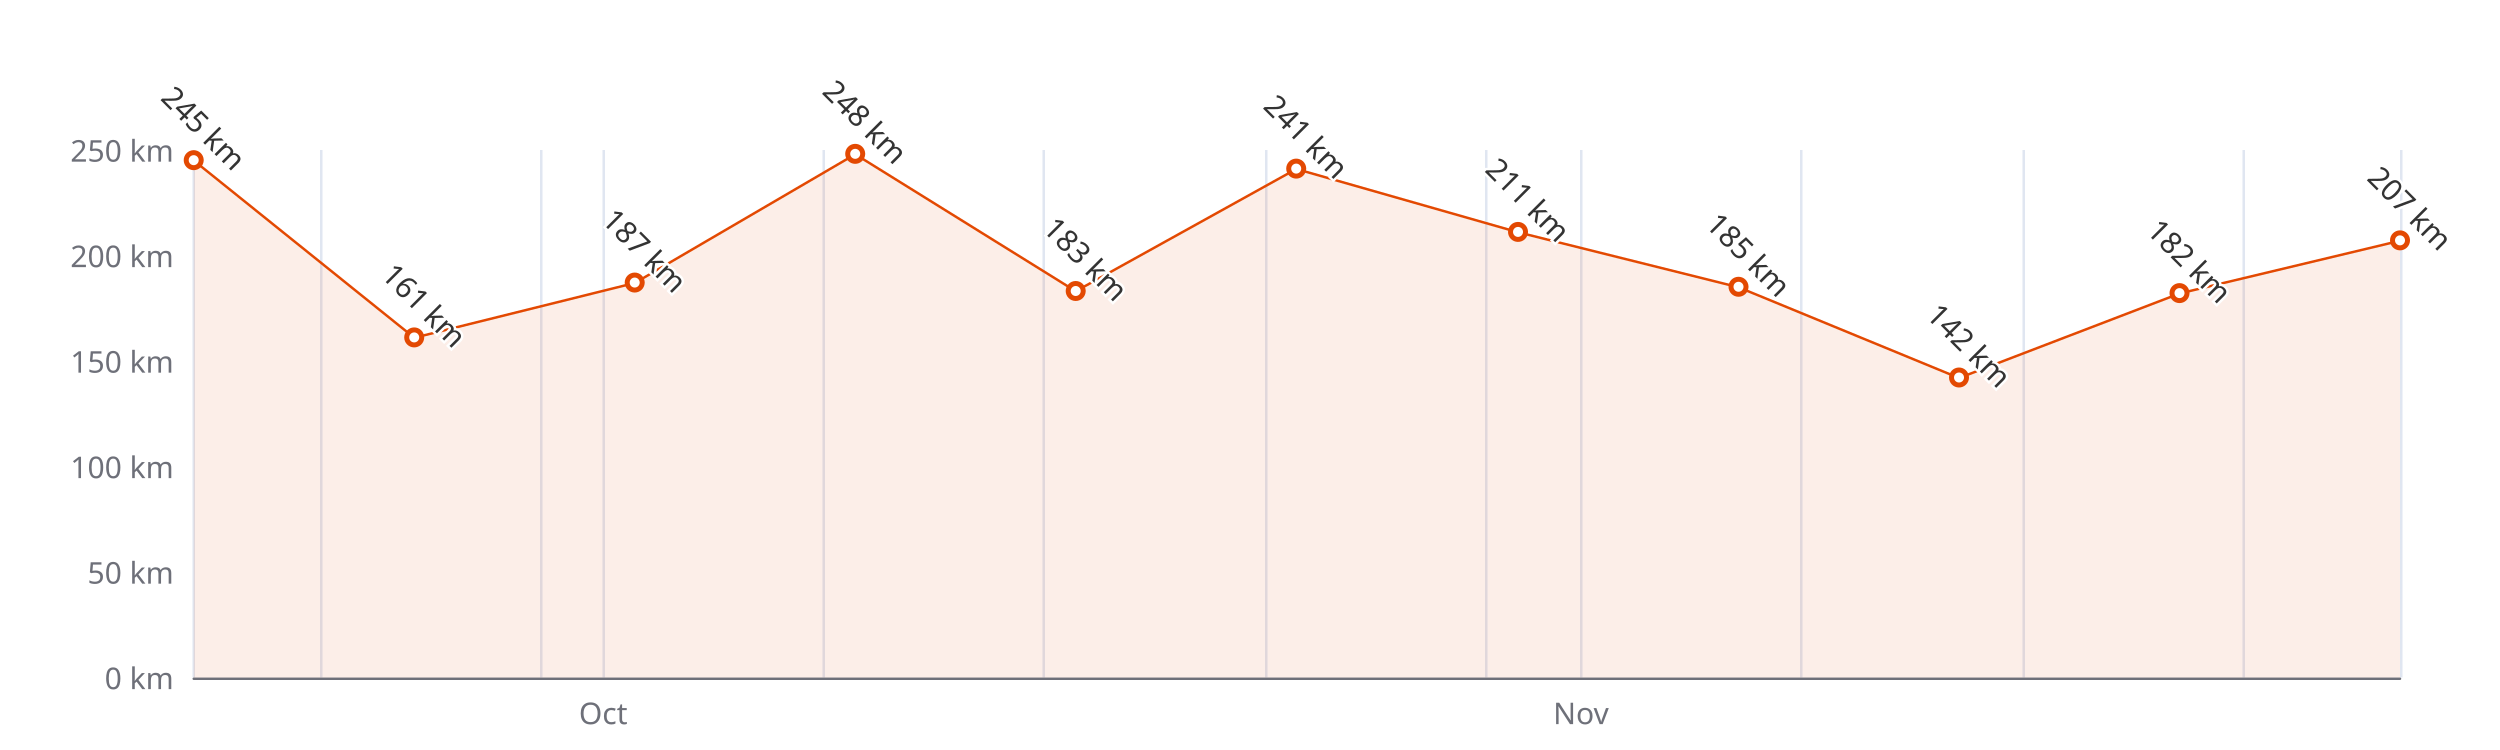
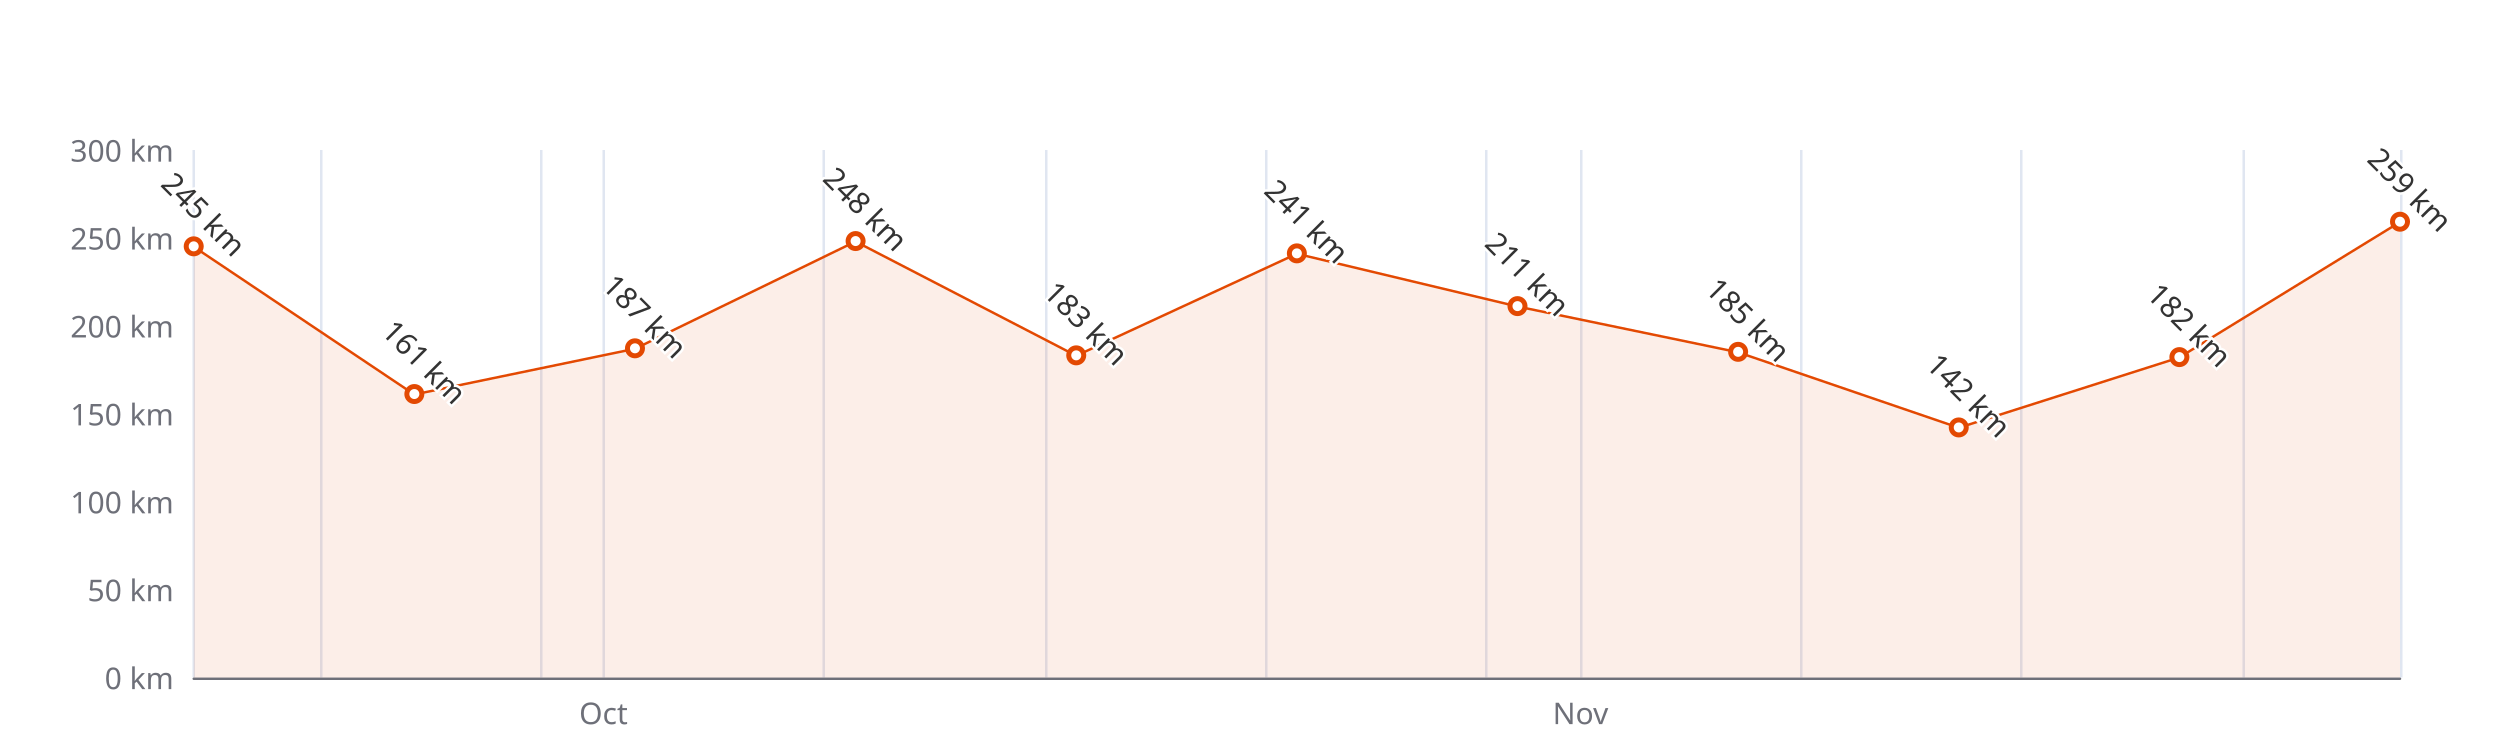
<svg xmlns="http://www.w3.org/2000/svg" width="1000" height="300" version="1.1" baseProfile="full" viewBox="0 0 1000 300">
  <rect width="1000" height="300" x="0" y="0" id="0" fill="#ffffff" />
  <path d="M77.5 60L77.5 271" fill="none" stroke="#E0E6F1" />
  <path d="M128.5 60L128.5 271" fill="none" stroke="#E0E6F1" />
  <path d="M216.5 60L216.5 271" fill="none" stroke="#E0E6F1" />
  <path d="M241.5 60L241.5 271" fill="none" stroke="#E0E6F1" />
  <path d="M329.5 60L329.5 271" fill="none" stroke="#E0E6F1" />
-   <path d="M417.5 60L417.5 271" fill="none" stroke="#E0E6F1" />
+   <path d="M418.5 60L418.5 271" fill="none" stroke="#E0E6F1" />
  <path d="M506.5 60L506.5 271" fill="none" stroke="#E0E6F1" />
  <path d="M594.5 60L594.5 271" fill="none" stroke="#E0E6F1" />
  <path d="M632.5 60L632.5 271" fill="none" stroke="#E0E6F1" />
  <path d="M720.5 60L720.5 271" fill="none" stroke="#E0E6F1" />
-   <path d="M809.5 60L809.5 271" fill="none" stroke="#E0E6F1" />
+   <path d="M808.5 60L808.5 271" fill="none" stroke="#E0E6F1" />
  <path d="M897.5 60L897.5 271" fill="none" stroke="#E0E6F1" />
  <path d="M960.5 60L960.5 271" fill="none" stroke="#E0E6F1" />
  <path d="M77.5 271.5L960 271.5" fill="none" stroke="#6E7079" stroke-linecap="round" />
  <text dominant-baseline="central" text-anchor="end" style="font-size:12px;font-family:sans-serif;" xml:space="preserve" transform="translate(69.48 271)" fill="#6E7079">0 km</text>
-   <text dominant-baseline="central" text-anchor="end" style="font-size:12px;font-family:sans-serif;" xml:space="preserve" transform="translate(69.48 228.8)" fill="#6E7079">50 km</text>
-   <text dominant-baseline="central" text-anchor="end" style="font-size:12px;font-family:sans-serif;" xml:space="preserve" transform="translate(69.48 186.6)" fill="#6E7079">100 km</text>
-   <text dominant-baseline="central" text-anchor="end" style="font-size:12px;font-family:sans-serif;" xml:space="preserve" transform="translate(69.48 144.4)" fill="#6E7079">150 km</text>
-   <text dominant-baseline="central" text-anchor="end" style="font-size:12px;font-family:sans-serif;" xml:space="preserve" transform="translate(69.48 102.2)" fill="#6E7079">200 km</text>
-   <text dominant-baseline="central" text-anchor="end" style="font-size:12px;font-family:sans-serif;" xml:space="preserve" transform="translate(69.48 60)" fill="#6E7079">250 km</text>
-   <text dominant-baseline="central" text-anchor="middle" style="font: normal normal 12px sans-serif" y="6" transform="translate(241.2791 279)" fill="#6E7079">Oct</text>
-   <text dominant-baseline="central" text-anchor="middle" style="font: normal normal 12px sans-serif" y="6" transform="translate(632.4019 279)" fill="#6E7079">Nov</text>
+   <text dominant-baseline="central" text-anchor="end" style="font-size:12px;font-family:sans-serif;" xml:space="preserve" transform="translate(69.48 235.8333)" fill="#6E7079">50 km</text>
+   <text dominant-baseline="central" text-anchor="end" style="font-size:12px;font-family:sans-serif;" xml:space="preserve" transform="translate(69.48 200.6667)" fill="#6E7079">100 km</text>
+   <text dominant-baseline="central" text-anchor="end" style="font-size:12px;font-family:sans-serif;" xml:space="preserve" transform="translate(69.48 165.5)" fill="#6E7079">150 km</text>
+   <text dominant-baseline="central" text-anchor="end" style="font-size:12px;font-family:sans-serif;" xml:space="preserve" transform="translate(69.48 130.3333)" fill="#6E7079">200 km</text>
+   <text dominant-baseline="central" text-anchor="end" style="font-size:12px;font-family:sans-serif;" xml:space="preserve" transform="translate(69.48 95.1667)" fill="#6E7079">250 km</text>
+   <text dominant-baseline="central" text-anchor="end" style="font-size:12px;font-family:sans-serif;" xml:space="preserve" transform="translate(69.48 60)" fill="#6E7079">300 km</text>
+   <text dominant-baseline="central" text-anchor="middle" style="font: normal normal 12px sans-serif" y="6" transform="translate(241.3766 279)" fill="#6E7079">Oct</text>
+   <text dominant-baseline="central" text-anchor="middle" style="font: normal normal 12px sans-serif" y="6" transform="translate(632.2069 279)" fill="#6E7079">Nov</text>
  <g clip-path="url(#zr4-c0)">
-     <path d="M77.5 64.2L165.7 135.1L253.9 113.2L342.1 61.7L430.3 116.5L518.5 67.6L607.2 92.9L695.4 114.9L783.6 151.2L871.8 117.4L960 96.3L960 271L871.8 271L783.6 271L695.4 271L607.2 271L518.5 271L430.3 271L342.1 271L253.9 271L165.7 271L77.5 271Z" fill="rgb(227,73,2)" fill-opacity="0.09" />
-     <path d="M77.5 64.2L165.7 135.1L253.9 113.2L342.1 61.7L430.3 116.5L518.5 67.6L607.2 92.9L695.4 114.9L783.6 151.2L871.8 117.4L960 96.3" fill="none" stroke="#E34902" stroke-linejoin="bevel" />
+     <path d="M77.5 98.7L165.7 157.8L254 139.5L342.2 96.6L430.5 142.3L518.7 101.5L607 122.6L695.2 140.9L783.5 171.1L871.7 143L960 88.8L960 271L871.7 271L783.5 271L695.2 271L607 271L518.7 271L430.5 271L342.2 271L254 271L165.7 271L77.5 271Z" fill="rgb(227,73,2)" fill-opacity="0.09" />
+     <path d="M77.5 98.7L165.7 157.8L254 139.5L342.2 96.6L430.5 142.3L518.7 101.5L607 122.6L695.2 140.9L783.5 171.1L871.7 143L960 88.8" fill="none" stroke="#E34902" stroke-linejoin="bevel" />
  </g>
-   <path d="M1 0A1 1 0 1 1 1 -0.1A1 1 0 0 1 1 0" transform="matrix(3,0,0,3,77.48,64.22)" fill="#fff" stroke="#E34902" stroke-width="0.667" />
-   <path d="M1 0A1 1 0 1 1 1 -0.1A1 1 0 0 1 1 0" transform="matrix(3,0,0,3,165.6795,135.116)" fill="#fff" stroke="#E34902" stroke-width="0.667" />
-   <path d="M1 0A1 1 0 1 1 1 -0.1A1 1 0 0 1 1 0" transform="matrix(3,0,0,3,253.879,113.172)" fill="#fff" stroke="#E34902" stroke-width="0.667" />
-   <path d="M1 0A1 1 0 1 1 1 -0.1A1 1 0 0 1 1 0" transform="matrix(3,0,0,3,342.0785,61.688)" fill="#fff" stroke="#E34902" stroke-width="0.667" />
-   <path d="M1 0A1 1 0 1 1 1 -0.1A1 1 0 0 1 1 0" transform="matrix(3,0,0,3,430.278,116.548)" fill="#fff" stroke="#E34902" stroke-width="0.667" />
-   <path d="M1 0A1 1 0 1 1 1 -0.1A1 1 0 0 1 1 0" transform="matrix(3,0,0,3,518.4775,67.596)" fill="#fff" stroke="#E34902" stroke-width="0.667" />
-   <path d="M1 0A1 1 0 1 1 1 -0.1A1 1 0 0 1 1 0" transform="matrix(3,0,0,3,607.202,92.916)" fill="#fff" stroke="#E34902" stroke-width="0.667" />
-   <path d="M1 0A1 1 0 1 1 1 -0.1A1 1 0 0 1 1 0" transform="matrix(3,0,0,3,695.4015,114.86)" fill="#fff" stroke="#E34902" stroke-width="0.667" />
-   <path d="M1 0A1 1 0 1 1 1 -0.1A1 1 0 0 1 1 0" transform="matrix(3,0,0,3,783.601,151.152)" fill="#fff" stroke="#E34902" stroke-width="0.667" />
-   <path d="M1 0A1 1 0 1 1 1 -0.1A1 1 0 0 1 1 0" transform="matrix(3,0,0,3,871.8005,117.392)" fill="#fff" stroke="#E34902" stroke-width="0.667" />
-   <path d="M1 0A1 1 0 1 1 1 -0.1A1 1 0 0 1 1 0" transform="matrix(3,0,0,3,960,96.292)" fill="#fff" stroke="#E34902" stroke-width="0.667" />
-   <text dominant-baseline="central" text-anchor="middle" style="font-size:12px;font-family:sans-serif;" xml:space="preserve" y="-6" transform="matrix(0.707,0.707,-0.707,0.707,77.48,55.22)" fill="#333" stroke="rgb(255,255,255)" stroke-width="2" paint-order="stroke" stroke-miterlimit="2">245 km</text>
-   <text dominant-baseline="central" text-anchor="middle" style="font-size:12px;font-family:sans-serif;" xml:space="preserve" y="-6" transform="matrix(0.707,0.707,-0.707,0.707,165.6795,126.116)" fill="#333" stroke="rgb(255,255,255)" stroke-width="2" paint-order="stroke" stroke-miterlimit="2">161 km</text>
-   <text dominant-baseline="central" text-anchor="middle" style="font-size:12px;font-family:sans-serif;" xml:space="preserve" y="-6" transform="matrix(0.707,0.707,-0.707,0.707,253.879,104.172)" fill="#333" stroke="rgb(255,255,255)" stroke-width="2" paint-order="stroke" stroke-miterlimit="2">187 km</text>
-   <text dominant-baseline="central" text-anchor="middle" style="font-size:12px;font-family:sans-serif;" xml:space="preserve" y="-6" transform="matrix(0.707,0.707,-0.707,0.707,342.0785,52.688)" fill="#333" stroke="rgb(255,255,255)" stroke-width="2" paint-order="stroke" stroke-miterlimit="2">248 km</text>
-   <text dominant-baseline="central" text-anchor="middle" style="font-size:12px;font-family:sans-serif;" xml:space="preserve" y="-6" transform="matrix(0.707,0.707,-0.707,0.707,430.278,107.548)" fill="#333" stroke="rgb(255,255,255)" stroke-width="2" paint-order="stroke" stroke-miterlimit="2">183 km</text>
-   <text dominant-baseline="central" text-anchor="middle" style="font-size:12px;font-family:sans-serif;" xml:space="preserve" y="-6" transform="matrix(0.707,0.707,-0.707,0.707,518.4775,58.596)" fill="#333" stroke="rgb(255,255,255)" stroke-width="2" paint-order="stroke" stroke-miterlimit="2">241 km</text>
-   <text dominant-baseline="central" text-anchor="middle" style="font-size:12px;font-family:sans-serif;" xml:space="preserve" y="-6" transform="matrix(0.707,0.707,-0.707,0.707,607.202,83.916)" fill="#333" stroke="rgb(255,255,255)" stroke-width="2" paint-order="stroke" stroke-miterlimit="2">211 km</text>
-   <text dominant-baseline="central" text-anchor="middle" style="font-size:12px;font-family:sans-serif;" xml:space="preserve" y="-6" transform="matrix(0.707,0.707,-0.707,0.707,695.4015,105.86)" fill="#333" stroke="rgb(255,255,255)" stroke-width="2" paint-order="stroke" stroke-miterlimit="2">185 km</text>
-   <text dominant-baseline="central" text-anchor="middle" style="font-size:12px;font-family:sans-serif;" xml:space="preserve" y="-6" transform="matrix(0.707,0.707,-0.707,0.707,783.601,142.152)" fill="#333" stroke="rgb(255,255,255)" stroke-width="2" paint-order="stroke" stroke-miterlimit="2">142 km</text>
-   <text dominant-baseline="central" text-anchor="middle" style="font-size:12px;font-family:sans-serif;" xml:space="preserve" y="-6" transform="matrix(0.707,0.707,-0.707,0.707,871.8005,108.392)" fill="#333" stroke="rgb(255,255,255)" stroke-width="2" paint-order="stroke" stroke-miterlimit="2">182 km</text>
-   <text dominant-baseline="central" text-anchor="middle" style="font-size:12px;font-family:sans-serif;" xml:space="preserve" y="-6" transform="matrix(0.707,0.707,-0.707,0.707,960,87.292)" fill="#333" stroke="rgb(255,255,255)" stroke-width="2" paint-order="stroke" stroke-miterlimit="2">207 km</text>
+   <path d="M1 0A1 1 0 1 1 1 -0.1A1 1 0 0 1 1 0" transform="matrix(3,0,0,3,77.48,98.6833)" fill="#fff" stroke="#E34902" stroke-width="0.667" />
+   <path d="M1 0A1 1 0 1 1 1 -0.1A1 1 0 0 1 1 0" transform="matrix(3,0,0,3,165.732,157.7633)" fill="#fff" stroke="#E34902" stroke-width="0.667" />
+   <path d="M1 0A1 1 0 1 1 1 -0.1A1 1 0 0 1 1 0" transform="matrix(3,0,0,3,253.984,139.4767)" fill="#fff" stroke="#E34902" stroke-width="0.667" />
+   <path d="M1 0A1 1 0 1 1 1 -0.1A1 1 0 0 1 1 0" transform="matrix(3,0,0,3,342.236,96.5733)" fill="#fff" stroke="#E34902" stroke-width="0.667" />
+   <path d="M1 0A1 1 0 1 1 1 -0.1A1 1 0 0 1 1 0" transform="matrix(3,0,0,3,430.488,142.29)" fill="#fff" stroke="#E34902" stroke-width="0.667" />
+   <path d="M1 0A1 1 0 1 1 1 -0.1A1 1 0 0 1 1 0" transform="matrix(3,0,0,3,518.74,101.4967)" fill="#fff" stroke="#E34902" stroke-width="0.667" />
+   <path d="M1 0A1 1 0 1 1 1 -0.1A1 1 0 0 1 1 0" transform="matrix(3,0,0,3,606.992,122.5967)" fill="#fff" stroke="#E34902" stroke-width="0.667" />
+   <path d="M1 0A1 1 0 1 1 1 -0.1A1 1 0 0 1 1 0" transform="matrix(3,0,0,3,695.244,140.8833)" fill="#fff" stroke="#E34902" stroke-width="0.667" />
+   <path d="M1 0A1 1 0 1 1 1 -0.1A1 1 0 0 1 1 0" transform="matrix(3,0,0,3,783.496,171.1267)" fill="#fff" stroke="#E34902" stroke-width="0.667" />
+   <path d="M1 0A1 1 0 1 1 1 -0.1A1 1 0 0 1 1 0" transform="matrix(3,0,0,3,871.748,142.9933)" fill="#fff" stroke="#E34902" stroke-width="0.667" />
+   <path d="M1 0A1 1 0 1 1 1 -0.1A1 1 0 0 1 1 0" transform="matrix(3,0,0,3,960,88.8367)" fill="#fff" stroke="#E34902" stroke-width="0.667" />
+   <text dominant-baseline="central" text-anchor="middle" style="font-size:12px;font-family:sans-serif;" xml:space="preserve" y="-6" transform="matrix(0.707,0.707,-0.707,0.707,77.48,89.6833)" fill="#333" stroke="rgb(255,255,255)" stroke-width="2" paint-order="stroke" stroke-miterlimit="2">245 km</text>
+   <text dominant-baseline="central" text-anchor="middle" style="font-size:12px;font-family:sans-serif;" xml:space="preserve" y="-6" transform="matrix(0.707,0.707,-0.707,0.707,165.732,148.7633)" fill="#333" stroke="rgb(255,255,255)" stroke-width="2" paint-order="stroke" stroke-miterlimit="2">161 km</text>
+   <text dominant-baseline="central" text-anchor="middle" style="font-size:12px;font-family:sans-serif;" xml:space="preserve" y="-6" transform="matrix(0.707,0.707,-0.707,0.707,253.984,130.4767)" fill="#333" stroke="rgb(255,255,255)" stroke-width="2" paint-order="stroke" stroke-miterlimit="2">187 km</text>
+   <text dominant-baseline="central" text-anchor="middle" style="font-size:12px;font-family:sans-serif;" xml:space="preserve" y="-6" transform="matrix(0.707,0.707,-0.707,0.707,342.236,87.5733)" fill="#333" stroke="rgb(255,255,255)" stroke-width="2" paint-order="stroke" stroke-miterlimit="2">248 km</text>
+   <text dominant-baseline="central" text-anchor="middle" style="font-size:12px;font-family:sans-serif;" xml:space="preserve" y="-6" transform="matrix(0.707,0.707,-0.707,0.707,430.488,133.29)" fill="#333" stroke="rgb(255,255,255)" stroke-width="2" paint-order="stroke" stroke-miterlimit="2">183 km</text>
+   <text dominant-baseline="central" text-anchor="middle" style="font-size:12px;font-family:sans-serif;" xml:space="preserve" y="-6" transform="matrix(0.707,0.707,-0.707,0.707,518.74,92.4967)" fill="#333" stroke="rgb(255,255,255)" stroke-width="2" paint-order="stroke" stroke-miterlimit="2">241 km</text>
+   <text dominant-baseline="central" text-anchor="middle" style="font-size:12px;font-family:sans-serif;" xml:space="preserve" y="-6" transform="matrix(0.707,0.707,-0.707,0.707,606.992,113.5967)" fill="#333" stroke="rgb(255,255,255)" stroke-width="2" paint-order="stroke" stroke-miterlimit="2">211 km</text>
+   <text dominant-baseline="central" text-anchor="middle" style="font-size:12px;font-family:sans-serif;" xml:space="preserve" y="-6" transform="matrix(0.707,0.707,-0.707,0.707,695.244,131.8833)" fill="#333" stroke="rgb(255,255,255)" stroke-width="2" paint-order="stroke" stroke-miterlimit="2">185 km</text>
+   <text dominant-baseline="central" text-anchor="middle" style="font-size:12px;font-family:sans-serif;" xml:space="preserve" y="-6" transform="matrix(0.707,0.707,-0.707,0.707,783.496,162.1267)" fill="#333" stroke="rgb(255,255,255)" stroke-width="2" paint-order="stroke" stroke-miterlimit="2">142 km</text>
+   <text dominant-baseline="central" text-anchor="middle" style="font-size:12px;font-family:sans-serif;" xml:space="preserve" y="-6" transform="matrix(0.707,0.707,-0.707,0.707,871.748,133.9933)" fill="#333" stroke="rgb(255,255,255)" stroke-width="2" paint-order="stroke" stroke-miterlimit="2">182 km</text>
+   <text dominant-baseline="central" text-anchor="middle" style="font-size:12px;font-family:sans-serif;" xml:space="preserve" y="-6" transform="matrix(0.707,0.707,-0.707,0.707,960,79.8367)" fill="#333" stroke="rgb(255,255,255)" stroke-width="2" paint-order="stroke" stroke-miterlimit="2">259 km</text>
  <defs>
    <clipPath id="zr4-c0">
      <path d="M76 59.5l884 0l0 212l-884 0Z" fill="#000" />
    </clipPath>
  </defs>
</svg>
